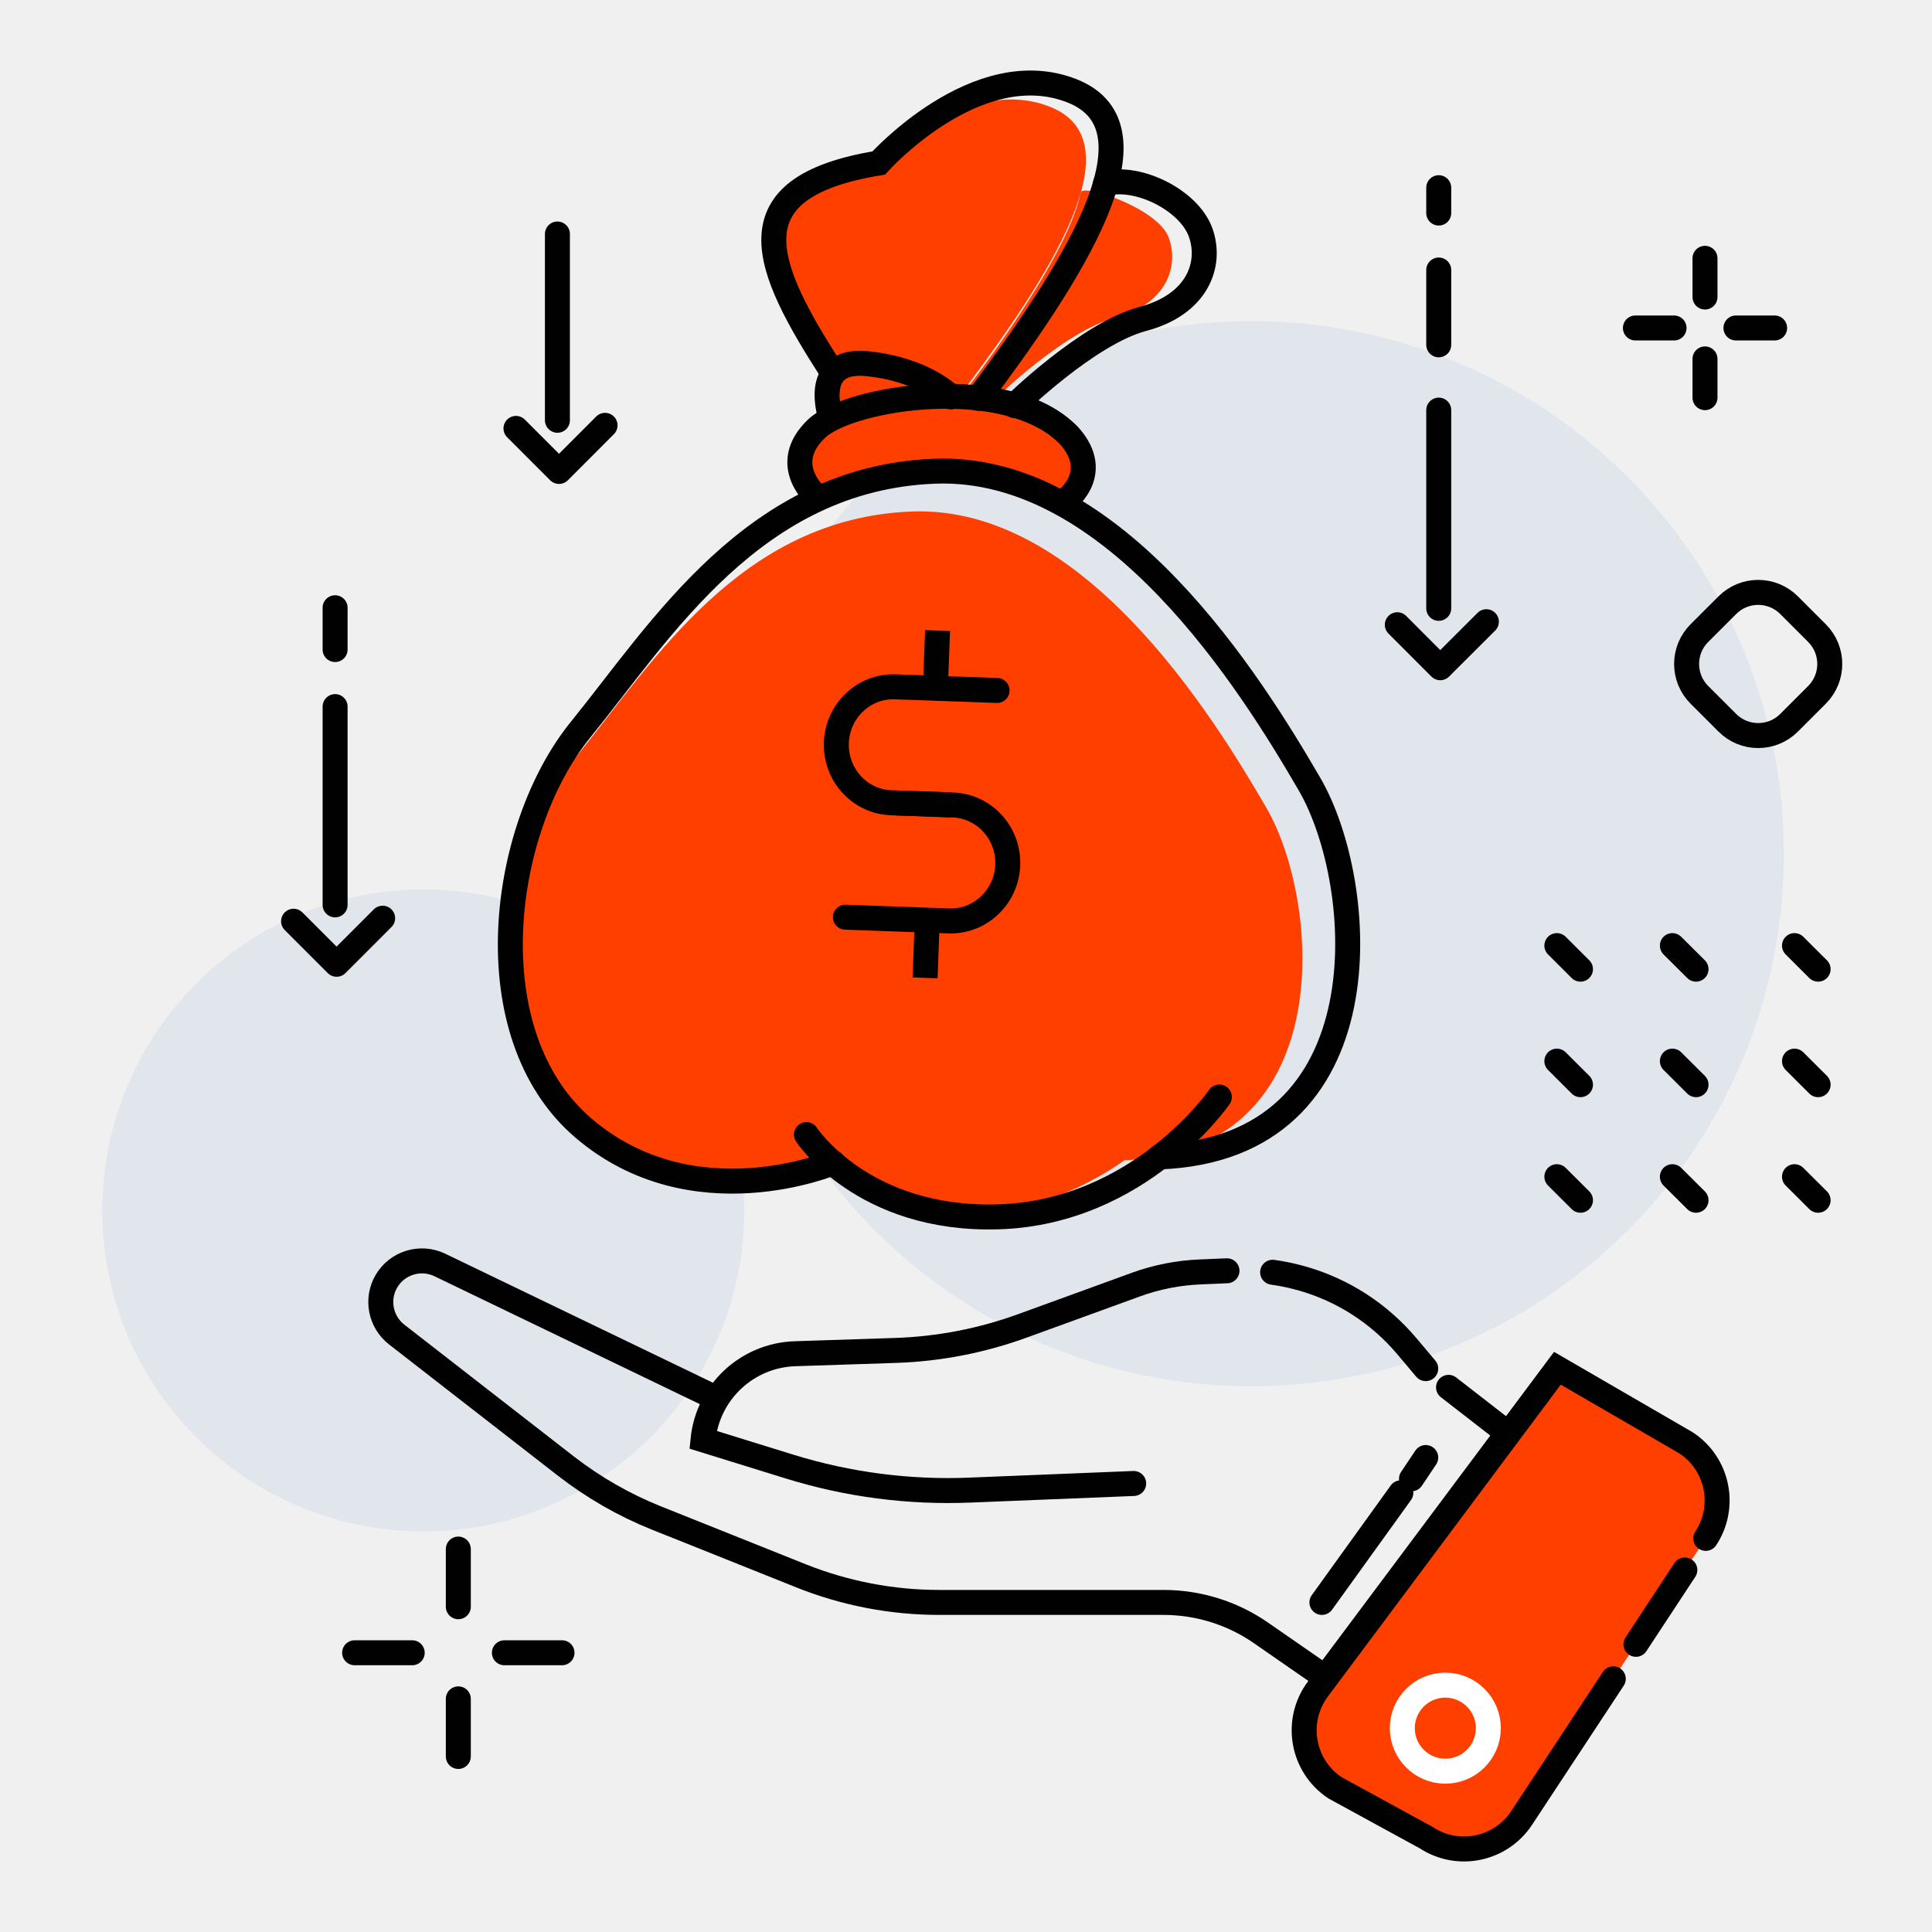
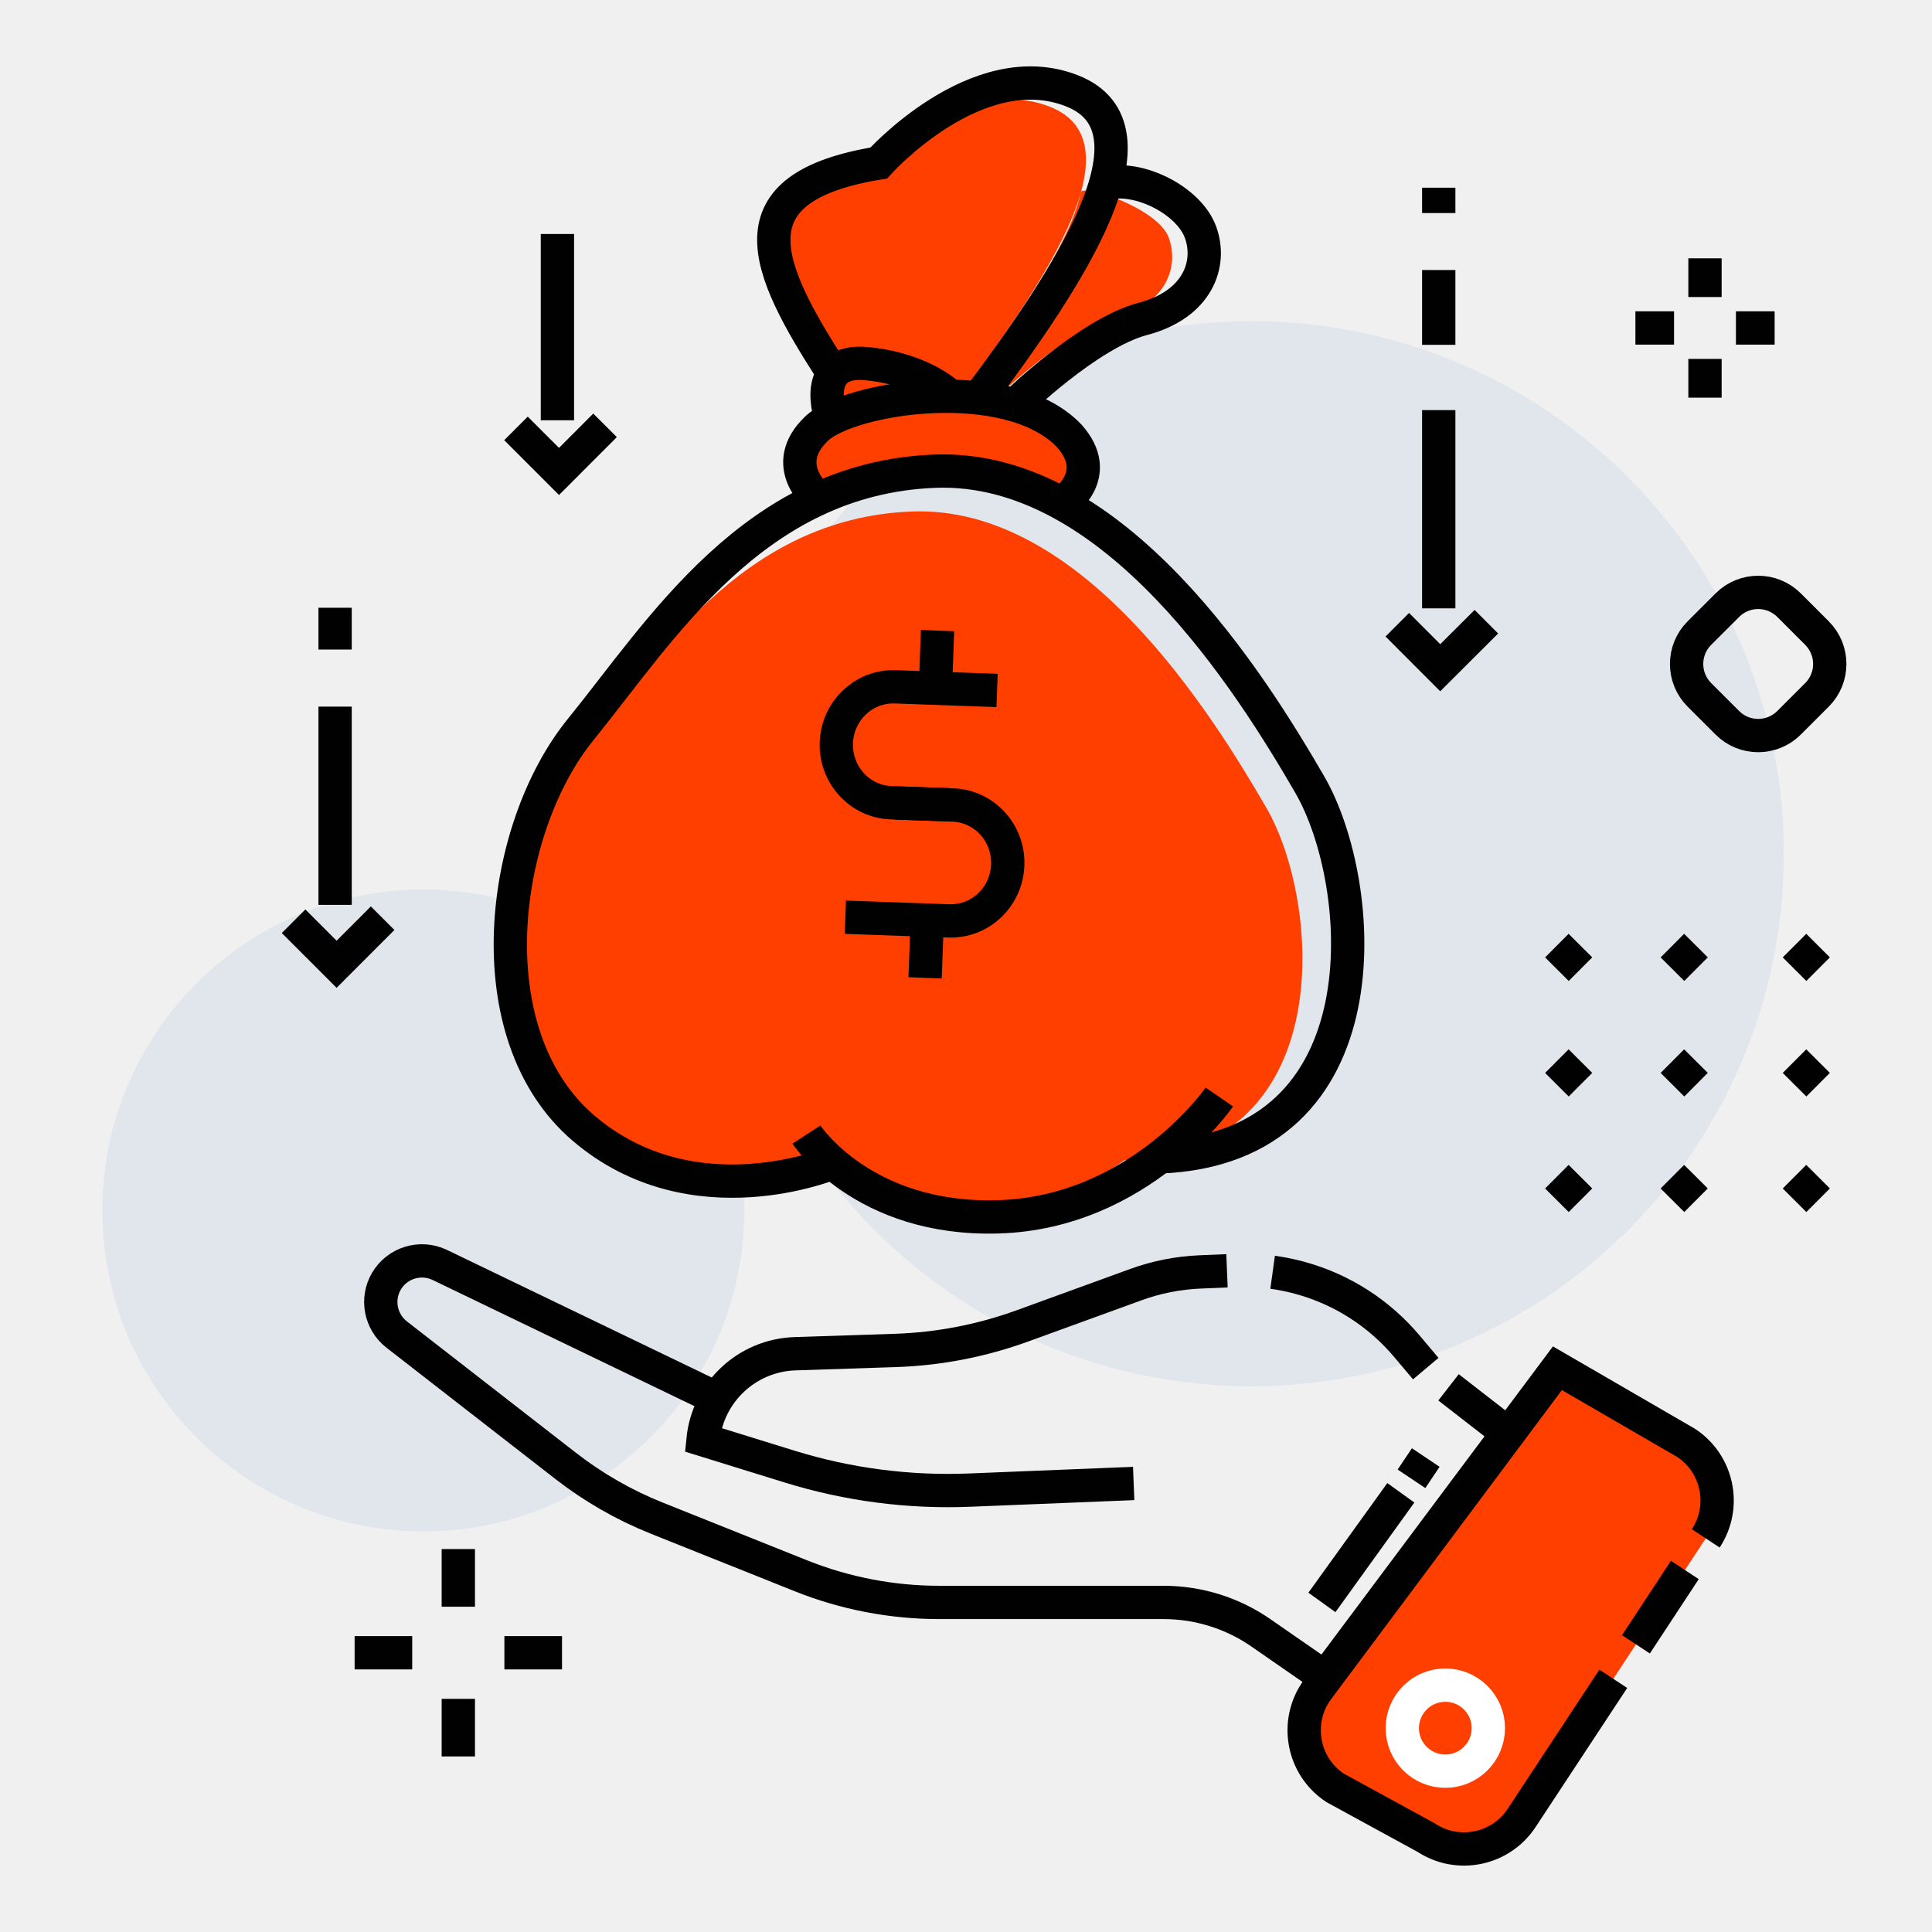
<svg xmlns="http://www.w3.org/2000/svg" width="58" height="58" viewBox="0 0 58 58" fill="none">
  <path d="M37.564 41.617C46.394 41.617 53.553 34.458 53.553 25.628C53.553 16.798 46.394 9.64 37.564 9.64C28.734 9.64 21.576 16.798 21.576 25.628C21.576 34.458 28.734 41.617 37.564 41.617Z" fill="#E1E6ED" />
  <path d="M12.708 45.974C18.03 45.974 22.344 41.66 22.344 36.338C22.344 31.016 18.03 26.702 12.708 26.702C7.386 26.702 3.072 31.016 3.072 36.338C3.072 41.66 7.386 45.974 12.708 45.974Z" fill="#E1E6ED" />
  <path d="M24.861 11.022C22.976 8.095 21.974 5.891 26.143 5.209C26.143 5.209 28.869 2.161 31.517 3.204C34.166 4.246 31.438 8.376 28.912 11.745C28.912 11.745 26.551 11.908 25.864 12.137C25.178 12.366 24.861 11.022 24.861 11.022Z" fill="#FF3F00" />
  <path d="M32.444 5.777C32.498 5.503 34.764 6.251 35.086 7.132C35.407 8.013 35.006 9.137 33.482 9.538C31.957 9.939 29.913 11.944 29.913 11.944L28.839 11.908C28.837 11.908 32.029 7.862 32.444 5.777Z" fill="#FF3F00" />
  <path d="M24.489 34.993C24.489 34.993 20.513 36.674 17.398 34.009C14.283 31.345 15.019 25.522 17.316 22.695C19.613 19.867 22.235 15.56 27.36 15.356C32.484 15.152 36.379 21.424 38.019 24.253C39.66 27.083 40.233 34.585 33.755 34.832C33.755 34.827 29.005 38.479 24.489 34.993Z" fill="#FF3F00" />
  <path d="M51.208 46.183C51.836 45.229 51.573 43.947 50.619 43.317L46.754 41.076L39.563 50.707C38.851 51.661 39.089 53.018 40.081 53.673L42.814 55.166C43.768 55.794 45.05 55.531 45.68 54.577L48.432 50.399" fill="#FF3F00" />
-   <path d="M51.208 46.183C51.836 45.229 51.573 43.947 50.619 43.317L46.754 41.076L39.563 50.707C38.851 51.661 39.089 53.018 40.081 53.673L42.814 55.166C43.768 55.794 45.05 55.531 45.68 54.577L48.432 50.399" stroke="#010101" stroke-width="0.75" stroke-miterlimit="10" stroke-linecap="round" />
-   <path d="M49.112 49.364L50.58 47.132" stroke="#010101" stroke-width="0.75" stroke-miterlimit="10" stroke-linecap="round" />
-   <path d="M43.389 53.172C44.102 53.172 44.681 52.593 44.681 51.88C44.681 51.167 44.102 50.589 43.389 50.589C42.676 50.589 42.098 51.167 42.098 51.88C42.098 52.593 42.676 53.172 43.389 53.172Z" stroke="white" stroke-width="0.75" stroke-miterlimit="10" stroke-linecap="round" />
-   <path d="M42.054 44.815L39.685 48.106" stroke="#010101" stroke-width="0.75" stroke-miterlimit="10" stroke-linecap="round" />
-   <path d="M42.802 43.756L42.374 44.395" stroke="#010101" stroke-width="0.75" stroke-miterlimit="10" stroke-linecap="round" />
-   <path d="M36.835 38.15L36.028 38.184C35.371 38.212 34.721 38.338 34.1 38.565L30.699 39.802C29.474 40.248 28.187 40.498 26.884 40.541L23.864 40.64C22.428 40.688 21.247 41.791 21.105 43.223L23.71 44.03C25.459 44.571 27.287 44.809 29.116 44.734L34.034 44.535" stroke="#010101" stroke-width="0.75" stroke-miterlimit="10" stroke-linecap="round" />
-   <path d="M42.802 41.087L42.236 40.415C41.411 39.436 40.312 38.724 39.08 38.378C38.792 38.296 38.5 38.235 38.205 38.194" stroke="#010101" stroke-width="0.75" stroke-miterlimit="10" stroke-linecap="round" />
-   <path d="M21.503 41.975L13.197 37.972C12.62 37.698 11.926 37.911 11.602 38.461C11.287 38.996 11.419 39.682 11.91 40.065L16.99 44.014C17.817 44.655 18.728 45.179 19.7 45.569L24.043 47.306C25.364 47.834 26.773 48.106 28.196 48.106H34.929C35.976 48.106 36.998 48.425 37.856 49.021L39.782 50.356L45.26 43.026L43.486 41.649" stroke="#010101" stroke-width="0.75" stroke-miterlimit="10" stroke-linecap="round" />
+   <path d="M51.208 46.183C51.836 45.229 51.573 43.947 50.619 43.317L46.754 41.076L39.563 50.707C38.851 51.661 39.089 53.018 40.081 53.673L42.814 55.166C43.768 55.794 45.05 55.531 45.68 54.577L48.432 50.399" stroke="#010101" strokeWidth="0.75" strokeMiterlimit="10" strokeLinecap="round" />
+   <path d="M49.112 49.364L50.58 47.132" stroke="#010101" strokeWidth="0.75" strokeMiterlimit="10" strokeLinecap="round" />
+   <path d="M43.389 53.172C44.102 53.172 44.681 52.593 44.681 51.88C44.681 51.167 44.102 50.589 43.389 50.589C42.676 50.589 42.098 51.167 42.098 51.88C42.098 52.593 42.676 53.172 43.389 53.172Z" stroke="white" strokeWidth="0.75" strokeMiterlimit="10" strokeLinecap="round" />
+   <path d="M42.054 44.815L39.685 48.106" stroke="#010101" strokeWidth="0.75" strokeMiterlimit="10" strokeLinecap="round" />
+   <path d="M42.802 43.756L42.374 44.395" stroke="#010101" strokeWidth="0.75" strokeMiterlimit="10" strokeLinecap="round" />
+   <path d="M36.835 38.15L36.028 38.184C35.371 38.212 34.721 38.338 34.1 38.565L30.699 39.802C29.474 40.248 28.187 40.498 26.884 40.541L23.864 40.64C22.428 40.688 21.247 41.791 21.105 43.223L23.71 44.03C25.459 44.571 27.287 44.809 29.116 44.734L34.034 44.535" stroke="#010101" strokeWidth="0.75" strokeMiterlimit="10" strokeLinecap="round" />
+   <path d="M42.802 41.087L42.236 40.415C41.411 39.436 40.312 38.724 39.08 38.378C38.792 38.296 38.5 38.235 38.205 38.194" stroke="#010101" strokeWidth="0.75" strokeMiterlimit="10" strokeLinecap="round" />
+   <path d="M21.503 41.975L13.197 37.972C12.62 37.698 11.926 37.911 11.602 38.461C11.287 38.996 11.419 39.682 11.91 40.065L16.99 44.014C17.817 44.655 18.728 45.179 19.7 45.569L24.043 47.306C25.364 47.834 26.773 48.106 28.196 48.106H34.929C35.976 48.106 36.998 48.425 37.856 49.021L39.782 50.356L45.26 43.026L43.486 41.649" stroke="#010101" strokeWidth="0.75" strokeMiterlimit="10" strokeLinecap="round" />
  <path d="M28.545 11.915C28.545 11.915 27.765 11.092 26.032 10.918C24.299 10.744 24.949 12.565 24.949 12.565C24.949 12.565 27.552 11.942 28.545 11.915Z" fill="#FF3F00" />
  <path d="M24.806 14.948C24.806 14.948 23.608 13.972 24.763 12.868C25.76 11.915 30.527 11.178 32.349 13.086C33.389 14.255 32.174 15.08 32.174 15.08C32.174 15.08 28.055 13.371 24.806 14.948Z" fill="#FF3F00" />
-   <path d="M25.012 34.906C25.012 34.906 20.808 36.682 17.516 33.866C14.224 31.05 15.003 24.894 17.43 21.903C19.856 18.913 22.629 14.363 28.049 14.146C33.466 13.928 37.582 20.56 39.318 23.55C41.051 26.541 41.658 34.471 34.811 34.731" stroke="#010101" stroke-width="0.75" stroke-miterlimit="10" stroke-linecap="round" />
-   <path d="M24.21 34.061C24.21 34.061 25.898 36.655 29.974 36.53C34.222 36.401 36.606 32.933 36.606 32.933" stroke="#010101" stroke-width="0.75" stroke-miterlimit="10" stroke-linecap="round" />
-   <path d="M24.557 14.948C24.557 14.948 23.359 13.972 24.514 12.868C25.511 11.915 30.278 11.178 32.1 13.086C33.14 14.255 31.925 15.08 31.925 15.08" stroke="#010101" stroke-width="0.75" stroke-miterlimit="10" stroke-linecap="round" />
-   <path d="M24.949 12.565C24.949 12.565 24.299 10.746 26.032 10.918C27.765 11.092 28.545 11.915 28.545 11.915" stroke="#010101" stroke-width="0.75" stroke-miterlimit="10" stroke-linecap="round" />
-   <path d="M24.992 11.178C22.955 8.016 21.872 5.632 26.379 4.894C26.379 4.894 29.326 1.599 32.185 2.728C35.045 3.856 32.099 8.319 29.369 11.958" stroke="#010101" stroke-width="0.75" stroke-miterlimit="10" stroke-linecap="round" />
-   <path d="M30.452 12.175C30.452 12.175 32.663 10.009 34.308 9.574C35.955 9.141 36.388 7.927 36.041 6.973C35.695 6.019 34.188 5.256 33.187 5.507" stroke="#010101" stroke-width="0.75" stroke-miterlimit="10" stroke-linecap="round" />
-   <path d="M28.479 24.16L26.752 24.099C25.81 24.065 25.074 23.259 25.108 22.298C25.142 21.337 25.934 20.585 26.877 20.619L29.933 20.728" stroke="#010101" stroke-width="0.75" stroke-miterlimit="10" stroke-linecap="round" />
-   <path d="M26.881 24.105L28.608 24.166C29.55 24.2 30.287 25.006 30.253 25.967C30.219 26.927 29.426 27.68 28.483 27.646L25.379 27.535" stroke="#010101" stroke-width="0.75" stroke-miterlimit="10" stroke-linecap="round" />
-   <path d="M28.114 19.797C28.132 19.319 28.146 18.932 28.146 18.932C28.146 18.932 28.13 19.319 28.114 19.797ZM28.114 19.797C28.096 20.275 28.082 20.663 28.082 20.663C28.082 20.663 28.096 20.273 28.114 19.797Z" stroke="#010101" stroke-width="0.75" stroke-miterlimit="10" stroke-linecap="round" />
-   <path d="M27.804 28.491C27.822 28.012 27.835 27.625 27.835 27.625C27.835 27.625 27.82 28.012 27.804 28.491ZM27.804 28.491C27.786 28.968 27.772 29.356 27.772 29.356C27.772 29.356 27.786 28.966 27.804 28.491Z" stroke="#010101" stroke-width="0.75" stroke-miterlimit="10" stroke-linecap="round" />
-   <path d="M47.447 36.032L46.738 35.325" stroke="#010101" stroke-width="0.75" stroke-miterlimit="10" stroke-linecap="round" />
-   <path d="M47.447 32.563L46.738 31.856" stroke="#010101" stroke-width="0.75" stroke-miterlimit="10" stroke-linecap="round" />
-   <path d="M47.447 29.095L46.738 28.388" stroke="#010101" stroke-width="0.75" stroke-miterlimit="10" stroke-linecap="round" />
-   <path d="M50.916 36.032L50.206 35.325" stroke="#010101" stroke-width="0.75" stroke-miterlimit="10" stroke-linecap="round" />
-   <path d="M50.916 32.563L50.206 31.856" stroke="#010101" stroke-width="0.75" stroke-miterlimit="10" stroke-linecap="round" />
-   <path d="M50.916 29.095L50.206 28.388" stroke="#010101" stroke-width="0.75" stroke-miterlimit="10" stroke-linecap="round" />
-   <path d="M54.581 36.032L53.872 35.325" stroke="#010101" stroke-width="0.75" stroke-miterlimit="10" stroke-linecap="round" />
-   <path d="M54.581 32.563L53.872 31.856" stroke="#010101" stroke-width="0.75" stroke-miterlimit="10" stroke-linecap="round" />
-   <path d="M54.581 29.095L53.872 28.388" stroke="#010101" stroke-width="0.75" stroke-miterlimit="10" stroke-linecap="round" />
-   <path d="M10.06 27.165V21.213" stroke="#010101" stroke-width="0.75" stroke-miterlimit="10" stroke-linecap="round" stroke-linejoin="round" />
-   <path d="M10.06 19.5V18.245" stroke="#010101" stroke-width="0.75" stroke-miterlimit="10" stroke-linecap="round" stroke-linejoin="round" />
-   <path d="M11.487 27.565L10.105 28.948L8.813 27.656" stroke="#010101" stroke-width="0.75" stroke-miterlimit="10" stroke-linecap="round" stroke-linejoin="round" />
-   <path d="M43.192 18.263V12.312" stroke="#010101" stroke-width="0.75" stroke-miterlimit="10" stroke-linecap="round" stroke-linejoin="round" />
-   <path d="M43.192 10.352V8.106" stroke="#010101" stroke-width="0.75" stroke-miterlimit="10" stroke-linecap="round" stroke-linejoin="round" />
-   <path d="M44.622 18.664L43.237 20.046L41.948 18.755" stroke="#010101" stroke-width="0.75" stroke-miterlimit="10" stroke-linecap="round" stroke-linejoin="round" />
-   <path d="M43.192 6.396V5.635" stroke="#010101" stroke-width="0.75" stroke-miterlimit="10" stroke-linecap="round" stroke-linejoin="round" />
-   <path d="M16.734 12.617V7.025" stroke="#010101" stroke-width="0.75" stroke-miterlimit="10" stroke-linecap="round" stroke-linejoin="round" />
-   <path d="M18.164 12.769L16.782 14.153L15.49 12.861" stroke="#010101" stroke-width="0.75" stroke-miterlimit="10" stroke-linecap="round" stroke-linejoin="round" />
-   <path d="M13.759 51.001V52.73" stroke="#010101" stroke-width="0.75" stroke-miterlimit="10" stroke-linecap="round" />
-   <path d="M13.759 46.504V48.235" stroke="#010101" stroke-width="0.75" stroke-miterlimit="10" stroke-linecap="round" />
-   <path d="M12.375 49.617H10.646" stroke="#010101" stroke-width="0.75" stroke-miterlimit="10" stroke-linecap="round" />
-   <path d="M16.872 49.617H15.142" stroke="#010101" stroke-width="0.75" stroke-miterlimit="10" stroke-linecap="round" />
-   <path d="M51.185 10.775V11.938" stroke="#010101" stroke-width="0.75" stroke-miterlimit="10" stroke-linecap="round" />
-   <path d="M51.185 7.755V8.917" stroke="#010101" stroke-width="0.75" stroke-miterlimit="10" stroke-linecap="round" />
-   <path d="M50.256 9.846H49.096" stroke="#010101" stroke-width="0.75" stroke-miterlimit="10" stroke-linecap="round" />
-   <path d="M53.276 9.846H52.114" stroke="#010101" stroke-width="0.75" stroke-miterlimit="10" stroke-linecap="round" />
-   <path d="M51.856 21.698L51.017 20.86C50.505 20.348 50.505 19.518 51.017 19.006L51.856 18.168C52.368 17.656 53.197 17.656 53.709 18.168L54.547 19.006C55.059 19.518 55.059 20.348 54.547 20.86L53.709 21.698C53.197 22.21 52.365 22.21 51.856 21.698Z" stroke="#010101" stroke-width="0.75" stroke-miterlimit="10" stroke-linecap="round" />
+   <path d="M25.012 34.906C25.012 34.906 20.808 36.682 17.516 33.866C14.224 31.05 15.003 24.894 17.43 21.903C19.856 18.913 22.629 14.363 28.049 14.146C33.466 13.928 37.582 20.56 39.318 23.55C41.051 26.541 41.658 34.471 34.811 34.731" stroke="#010101" strokeWidth="0.75" strokeMiterlimit="10" strokeLinecap="round" />
+   <path d="M24.21 34.061C24.21 34.061 25.898 36.655 29.974 36.53C34.222 36.401 36.606 32.933 36.606 32.933" stroke="#010101" strokeWidth="0.75" strokeMiterlimit="10" strokeLinecap="round" />
+   <path d="M24.557 14.948C24.557 14.948 23.359 13.972 24.514 12.868C25.511 11.915 30.278 11.178 32.1 13.086C33.14 14.255 31.925 15.08 31.925 15.08" stroke="#010101" strokeWidth="0.75" strokeMiterlimit="10" strokeLinecap="round" />
+   <path d="M24.949 12.565C24.949 12.565 24.299 10.746 26.032 10.918C27.765 11.092 28.545 11.915 28.545 11.915" stroke="#010101" strokeWidth="0.75" strokeMiterlimit="10" strokeLinecap="round" />
+   <path d="M24.992 11.178C22.955 8.016 21.872 5.632 26.379 4.894C26.379 4.894 29.326 1.599 32.185 2.728C35.045 3.856 32.099 8.319 29.369 11.958" stroke="#010101" strokeWidth="0.75" strokeMiterlimit="10" strokeLinecap="round" />
+   <path d="M30.452 12.175C30.452 12.175 32.663 10.009 34.308 9.574C35.955 9.141 36.388 7.927 36.041 6.973C35.695 6.019 34.188 5.256 33.187 5.507" stroke="#010101" strokeWidth="0.75" strokeMiterlimit="10" strokeLinecap="round" />
+   <path d="M28.479 24.16L26.752 24.099C25.81 24.065 25.074 23.259 25.108 22.298C25.142 21.337 25.934 20.585 26.877 20.619L29.933 20.728" stroke="#010101" strokeWidth="0.75" strokeMiterlimit="10" strokeLinecap="round" />
+   <path d="M26.881 24.105L28.608 24.166C29.55 24.2 30.287 25.006 30.253 25.967C30.219 26.927 29.426 27.68 28.483 27.646L25.379 27.535" stroke="#010101" strokeWidth="0.75" strokeMiterlimit="10" strokeLinecap="round" />
+   <path d="M28.114 19.797C28.132 19.319 28.146 18.932 28.146 18.932C28.146 18.932 28.13 19.319 28.114 19.797ZM28.114 19.797C28.096 20.275 28.082 20.663 28.082 20.663C28.082 20.663 28.096 20.273 28.114 19.797Z" stroke="#010101" strokeWidth="0.75" strokeMiterlimit="10" strokeLinecap="round" />
+   <path d="M27.804 28.491C27.822 28.012 27.835 27.625 27.835 27.625C27.835 27.625 27.82 28.012 27.804 28.491ZM27.804 28.491C27.786 28.968 27.772 29.356 27.772 29.356C27.772 29.356 27.786 28.966 27.804 28.491Z" stroke="#010101" strokeWidth="0.75" strokeMiterlimit="10" strokeLinecap="round" />
+   <path d="M47.447 36.032L46.738 35.325" stroke="#010101" strokeWidth="0.75" strokeMiterlimit="10" strokeLinecap="round" />
+   <path d="M47.447 32.563L46.738 31.856" stroke="#010101" strokeWidth="0.75" strokeMiterlimit="10" strokeLinecap="round" />
+   <path d="M47.447 29.095L46.738 28.388" stroke="#010101" strokeWidth="0.75" strokeMiterlimit="10" strokeLinecap="round" />
+   <path d="M50.916 36.032L50.206 35.325" stroke="#010101" strokeWidth="0.75" strokeMiterlimit="10" strokeLinecap="round" />
+   <path d="M50.916 32.563L50.206 31.856" stroke="#010101" strokeWidth="0.75" strokeMiterlimit="10" strokeLinecap="round" />
+   <path d="M50.916 29.095L50.206 28.388" stroke="#010101" strokeWidth="0.75" strokeMiterlimit="10" strokeLinecap="round" />
+   <path d="M54.581 36.032L53.872 35.325" stroke="#010101" strokeWidth="0.75" strokeMiterlimit="10" strokeLinecap="round" />
+   <path d="M54.581 32.563L53.872 31.856" stroke="#010101" strokeWidth="0.75" strokeMiterlimit="10" strokeLinecap="round" />
+   <path d="M54.581 29.095L53.872 28.388" stroke="#010101" strokeWidth="0.75" strokeMiterlimit="10" strokeLinecap="round" />
+   <path d="M10.06 27.165V21.213" stroke="#010101" strokeWidth="0.75" strokeMiterlimit="10" strokeLinecap="round" strokeLinejoin="round" />
+   <path d="M10.06 19.5V18.245" stroke="#010101" strokeWidth="0.75" strokeMiterlimit="10" strokeLinecap="round" strokeLinejoin="round" />
+   <path d="M11.487 27.565L10.105 28.948L8.813 27.656" stroke="#010101" strokeWidth="0.75" strokeMiterlimit="10" strokeLinecap="round" strokeLinejoin="round" />
+   <path d="M43.192 18.263V12.312" stroke="#010101" strokeWidth="0.75" strokeMiterlimit="10" strokeLinecap="round" strokeLinejoin="round" />
+   <path d="M43.192 10.352V8.106" stroke="#010101" strokeWidth="0.75" strokeMiterlimit="10" strokeLinecap="round" strokeLinejoin="round" />
+   <path d="M44.622 18.664L43.237 20.046L41.948 18.755" stroke="#010101" strokeWidth="0.75" strokeMiterlimit="10" strokeLinecap="round" strokeLinejoin="round" />
+   <path d="M43.192 6.396V5.635" stroke="#010101" strokeWidth="0.75" strokeMiterlimit="10" strokeLinecap="round" strokeLinejoin="round" />
+   <path d="M16.734 12.617V7.025" stroke="#010101" strokeWidth="0.75" strokeMiterlimit="10" strokeLinecap="round" strokeLinejoin="round" />
+   <path d="M18.164 12.769L16.782 14.153L15.49 12.861" stroke="#010101" strokeWidth="0.75" strokeMiterlimit="10" strokeLinecap="round" strokeLinejoin="round" />
+   <path d="M13.759 51.001V52.73" stroke="#010101" strokeWidth="0.75" strokeMiterlimit="10" strokeLinecap="round" />
+   <path d="M13.759 46.504V48.235" stroke="#010101" strokeWidth="0.75" strokeMiterlimit="10" strokeLinecap="round" />
+   <path d="M12.375 49.617H10.646" stroke="#010101" strokeWidth="0.75" strokeMiterlimit="10" strokeLinecap="round" />
+   <path d="M16.872 49.617H15.142" stroke="#010101" strokeWidth="0.75" strokeMiterlimit="10" strokeLinecap="round" />
+   <path d="M51.185 10.775V11.938" stroke="#010101" strokeWidth="0.75" strokeMiterlimit="10" strokeLinecap="round" />
+   <path d="M51.185 7.755V8.917" stroke="#010101" strokeWidth="0.75" strokeMiterlimit="10" strokeLinecap="round" />
+   <path d="M50.256 9.846H49.096" stroke="#010101" strokeWidth="0.75" strokeMiterlimit="10" strokeLinecap="round" />
+   <path d="M53.276 9.846H52.114" stroke="#010101" strokeWidth="0.75" strokeMiterlimit="10" strokeLinecap="round" />
+   <path d="M51.856 21.698L51.017 20.86C50.505 20.348 50.505 19.518 51.017 19.006L51.856 18.168C52.368 17.656 53.197 17.656 53.709 18.168L54.547 19.006C55.059 19.518 55.059 20.348 54.547 20.86L53.709 21.698C53.197 22.21 52.365 22.21 51.856 21.698Z" stroke="#010101" strokeWidth="0.75" strokeMiterlimit="10" strokeLinecap="round" />
</svg>
